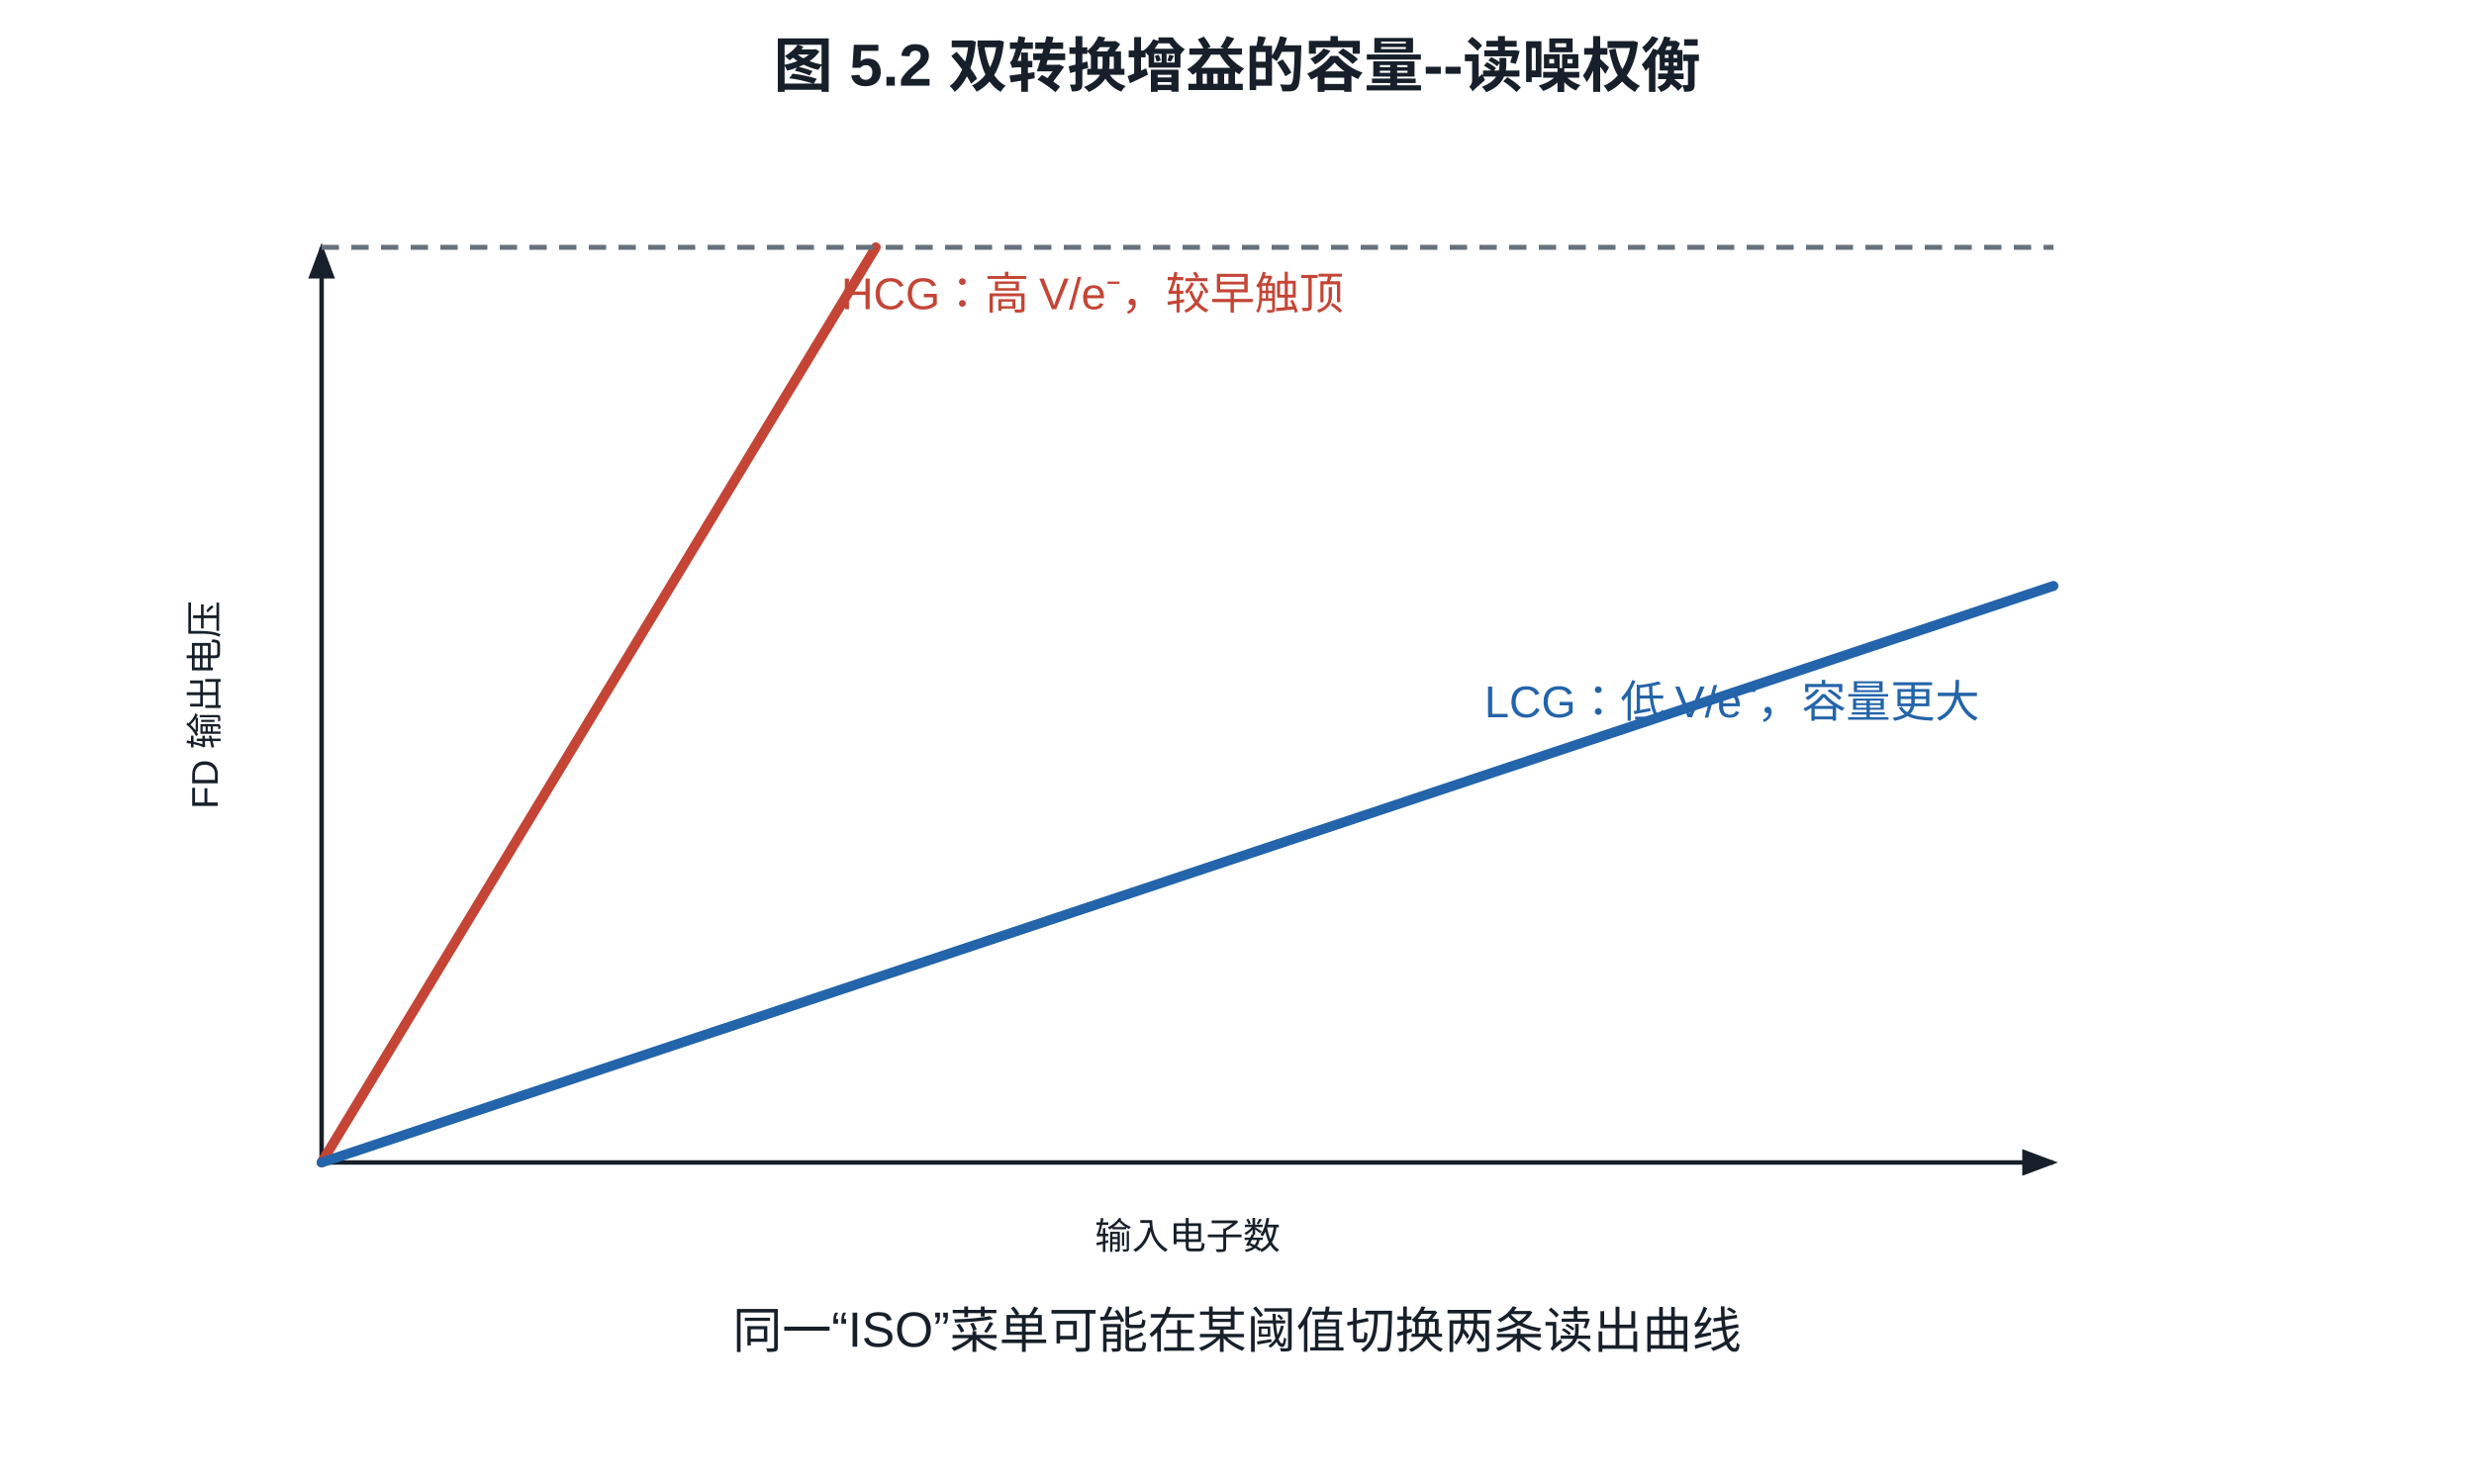
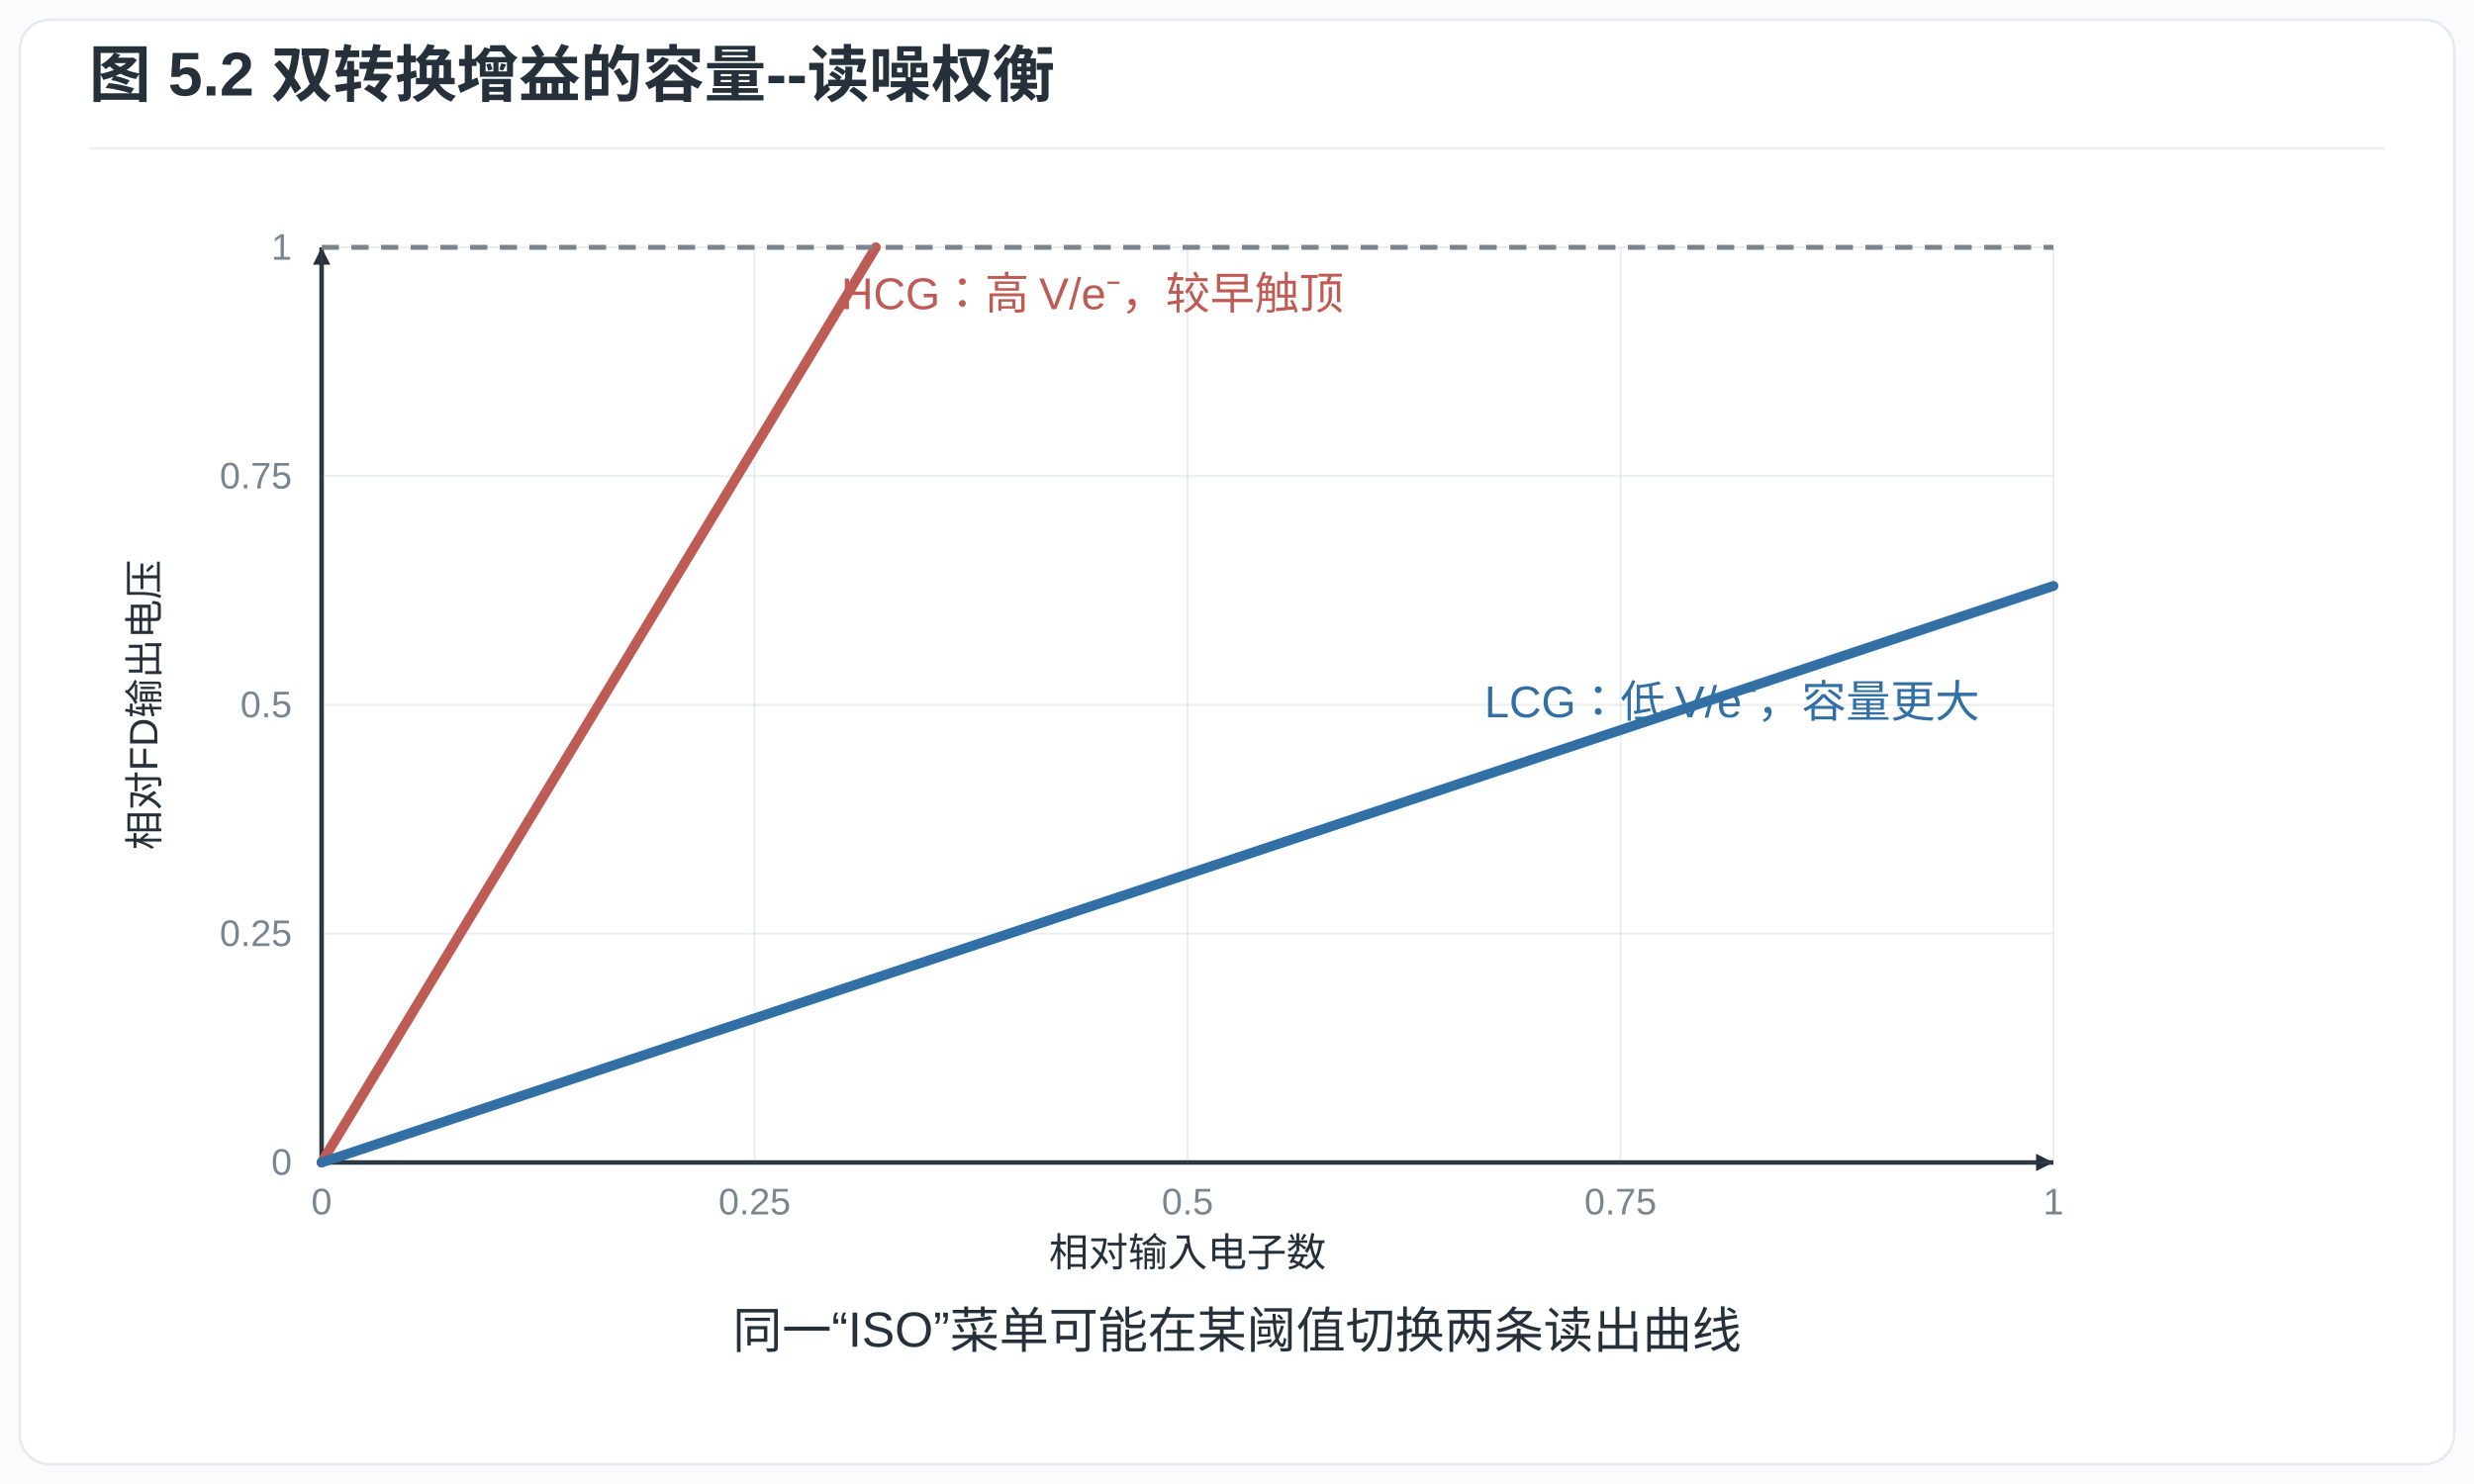
<svg xmlns="http://www.w3.org/2000/svg" width="1000" height="600" viewBox="0 0 1000 600" role="img" aria-label="图 5.2  双转换增益的容量--读噪权衡">
  <defs>
    <marker id="arrow" markerWidth="9" markerHeight="9" refX="7" refY="3" orient="auto" markerUnits="strokeWidth">
      <path d="M0,0 L0,6 L8,3 z" fill="context-stroke" />
    </marker>
    <marker id="arrow-open" markerWidth="9" markerHeight="9" refX="7" refY="3" orient="auto" markerUnits="strokeWidth">
      <path d="M0,0 L8,3 L0,6" fill="none" stroke="context-stroke" />
    </marker>
  </defs>
-   <rect x="0" y="0" width="1000" height="600" fill="#ffffff" />
-   <text x="500.00" y="35.00" fill="#17202a" font-size="24" font-weight="700" text-anchor="middle" font-family="Arial, PingFang SC, Hiragino Sans GB, sans-serif">图 5.2  双转换增益的容量--读噪权衡</text>
-   <line x1="130.00" y1="470.00" x2="830.00" y2="470.00" stroke="#17202a" stroke-width="1.8" opacity="1.0" marker-end="url(#arrow)" />
-   <line x1="130.00" y1="470.00" x2="130.00" y2="100.00" stroke="#17202a" stroke-width="1.8" opacity="1.0" marker-end="url(#arrow)" />
-   <text x="480.00" y="505.00" fill="#17202a" font-size="15" font-weight="400" text-anchor="middle" font-family="Arial, PingFang SC, Hiragino Sans GB, sans-serif">输入电子数</text>
-   <text x="88.00" y="285.00" fill="#17202a" font-size="15" font-weight="400" text-anchor="middle" font-family="Arial, PingFang SC, Hiragino Sans GB, sans-serif" transform="rotate(-90 88 285.0)">FD 输出电压</text>
-   <polyline points="130.00,470.00 354.00,100.00" fill="none" stroke="#c44536" stroke-width="4" stroke-linejoin="round" stroke-linecap="round" opacity="1.0" />
-   <polyline points="130.00,470.00 830.00,236.90" fill="none" stroke="#2364aa" stroke-width="4" stroke-linejoin="round" stroke-linecap="round" opacity="1.0" />
-   <line x1="130.00" y1="100.00" x2="830.00" y2="100.00" stroke="#66717e" stroke-width="2" opacity="1.0" stroke-dasharray="7 5" />
-   <text x="340.00" y="125.00" fill="#c44536" font-size="18" font-weight="400" text-anchor="start" font-family="Arial, PingFang SC, Hiragino Sans GB, sans-serif">HCG：高 V/e⁻，较早触顶</text>
-   <text x="600.00" y="290.00" fill="#2364aa" font-size="18" font-weight="400" text-anchor="start" font-family="Arial, PingFang SC, Hiragino Sans GB, sans-serif">LCG：低 V/e⁻，容量更大</text>
-   <text x="500.00" y="545.00" fill="#17202a" font-size="20" font-weight="400" text-anchor="middle" font-family="Arial, PingFang SC, Hiragino Sans GB, sans-serif">同一“ISO”菜单可能在某阈值切换两条读出曲线</text>
+   <rect width="1000" height="600" fill="#fafbfc" />
+   <rect x="8" y="8" width="984" height="584" rx="12" fill="#fff" stroke="#e6e9ed" />
+   <text x="36.00" y="39.00" fill="#25303b" font-size="25" font-weight="600" text-anchor="start" font-family="Arial, PingFang SC, Hiragino Sans GB, sans-serif">图 5.2  双转换增益的容量--读噪权衡</text>
+   <line x1="36.00" y1="60.00" x2="964.00" y2="60.00" stroke="#edf0f4" stroke-width="1" opacity="1.0" />
+   <defs>
+     <marker id="arrow-25303b-1.8" markerWidth="9" markerHeight="9" refX="8" refY="4.5" orient="auto" markerUnits="userSpaceOnUse">
+       <path d="M1 1L8 4.5L1 8Z" fill="#25303b" />
+     </marker>
+   </defs>
+   <line x1="130.00" y1="470.00" x2="830.00" y2="470.00" stroke="#25303b" stroke-width="1.8" opacity="1.0" marker-end="url(#arrow-25303b-1.8)" />
+   <line x1="130.00" y1="470.00" x2="130.00" y2="100.00" stroke="#25303b" stroke-width="1.8" opacity="1.0" marker-end="url(#arrow-25303b-1.8)" />
+   <text x="480.00" y="512.00" fill="#25303b" font-size="16" font-weight="400" text-anchor="middle" font-family="Arial, PingFang SC, Hiragino Sans GB, sans-serif">相对输入电子数</text>
+   <text x="64.00" y="285.00" fill="#25303b" font-size="16" font-weight="400" text-anchor="middle" font-family="Arial, PingFang SC, Hiragino Sans GB, sans-serif" transform="rotate(-90 64 285.0)">相对FD输出电压</text>
+   <line x1="130.00" y1="100.00" x2="130.00" y2="470.00" stroke="#7a8590" stroke-width="0.8" opacity="0.14" />
+   <text x="130.00" y="491.00" fill="#7a8590" font-size="15" font-weight="400" text-anchor="middle" font-family="Arial, PingFang SC, Hiragino Sans GB, sans-serif">0</text>
+   <line x1="305.00" y1="100.00" x2="305.00" y2="470.00" stroke="#7a8590" stroke-width="0.8" opacity="0.14" />
+   <text x="305.00" y="491.00" fill="#7a8590" font-size="15" font-weight="400" text-anchor="middle" font-family="Arial, PingFang SC, Hiragino Sans GB, sans-serif">0.25</text>
+   <line x1="480.00" y1="100.00" x2="480.00" y2="470.00" stroke="#7a8590" stroke-width="0.8" opacity="0.14" />
+   <text x="480.00" y="491.00" fill="#7a8590" font-size="15" font-weight="400" text-anchor="middle" font-family="Arial, PingFang SC, Hiragino Sans GB, sans-serif">0.5</text>
+   <line x1="655.00" y1="100.00" x2="655.00" y2="470.00" stroke="#7a8590" stroke-width="0.8" opacity="0.14" />
+   <text x="655.00" y="491.00" fill="#7a8590" font-size="15" font-weight="400" text-anchor="middle" font-family="Arial, PingFang SC, Hiragino Sans GB, sans-serif">0.75</text>
+   <line x1="830.00" y1="100.00" x2="830.00" y2="470.00" stroke="#7a8590" stroke-width="0.8" opacity="0.14" />
+   <text x="830.00" y="491.00" fill="#7a8590" font-size="15" font-weight="400" text-anchor="middle" font-family="Arial, PingFang SC, Hiragino Sans GB, sans-serif">1</text>
+   <line x1="130.00" y1="470.00" x2="830.00" y2="470.00" stroke="#7a8590" stroke-width="0.8" opacity="0.14" />
+   <text x="118.00" y="475.00" fill="#7a8590" font-size="15" font-weight="400" text-anchor="end" font-family="Arial, PingFang SC, Hiragino Sans GB, sans-serif">0</text>
+   <line x1="130.00" y1="377.50" x2="830.00" y2="377.50" stroke="#7a8590" stroke-width="0.8" opacity="0.14" />
+   <text x="118.00" y="382.50" fill="#7a8590" font-size="15" font-weight="400" text-anchor="end" font-family="Arial, PingFang SC, Hiragino Sans GB, sans-serif">0.25</text>
+   <line x1="130.00" y1="285.00" x2="830.00" y2="285.00" stroke="#7a8590" stroke-width="0.8" opacity="0.14" />
+   <text x="118.00" y="290.00" fill="#7a8590" font-size="15" font-weight="400" text-anchor="end" font-family="Arial, PingFang SC, Hiragino Sans GB, sans-serif">0.5</text>
+   <line x1="130.00" y1="192.50" x2="830.00" y2="192.50" stroke="#7a8590" stroke-width="0.8" opacity="0.14" />
+   <text x="118.00" y="197.50" fill="#7a8590" font-size="15" font-weight="400" text-anchor="end" font-family="Arial, PingFang SC, Hiragino Sans GB, sans-serif">0.75</text>
+   <line x1="130.00" y1="100.00" x2="830.00" y2="100.00" stroke="#7a8590" stroke-width="0.8" opacity="0.14" />
+   <text x="118.00" y="105.00" fill="#7a8590" font-size="15" font-weight="400" text-anchor="end" font-family="Arial, PingFang SC, Hiragino Sans GB, sans-serif">1</text>
+   <polyline points="130.00,470.00 354.00,100.00" fill="none" stroke="#bd5b54" stroke-width="4" stroke-linejoin="round" stroke-linecap="round" opacity="1.0" />
+   <polyline points="130.00,470.00 830.00,236.90" fill="none" stroke="#316fa4" stroke-width="4" stroke-linejoin="round" stroke-linecap="round" opacity="1.0" />
+   <line x1="130.00" y1="100.00" x2="830.00" y2="100.00" stroke="#7a8590" stroke-width="2" opacity="1.0" stroke-dasharray="7 5" />
+   <text x="340.00" y="125.00" fill="#bd5b54" font-size="18" font-weight="400" text-anchor="start" font-family="Arial, PingFang SC, Hiragino Sans GB, sans-serif">HCG：高 V/e⁻，较早触顶</text>
+   <text x="600.00" y="290.00" fill="#316fa4" font-size="18" font-weight="400" text-anchor="start" font-family="Arial, PingFang SC, Hiragino Sans GB, sans-serif">LCG：低 V/e⁻，容量更大</text>
+   <text x="500.00" y="545.00" fill="#25303b" font-size="20" font-weight="400" text-anchor="middle" font-family="Arial, PingFang SC, Hiragino Sans GB, sans-serif">同一“ISO”菜单可能在某阈值切换两条读出曲线</text>
</svg>
